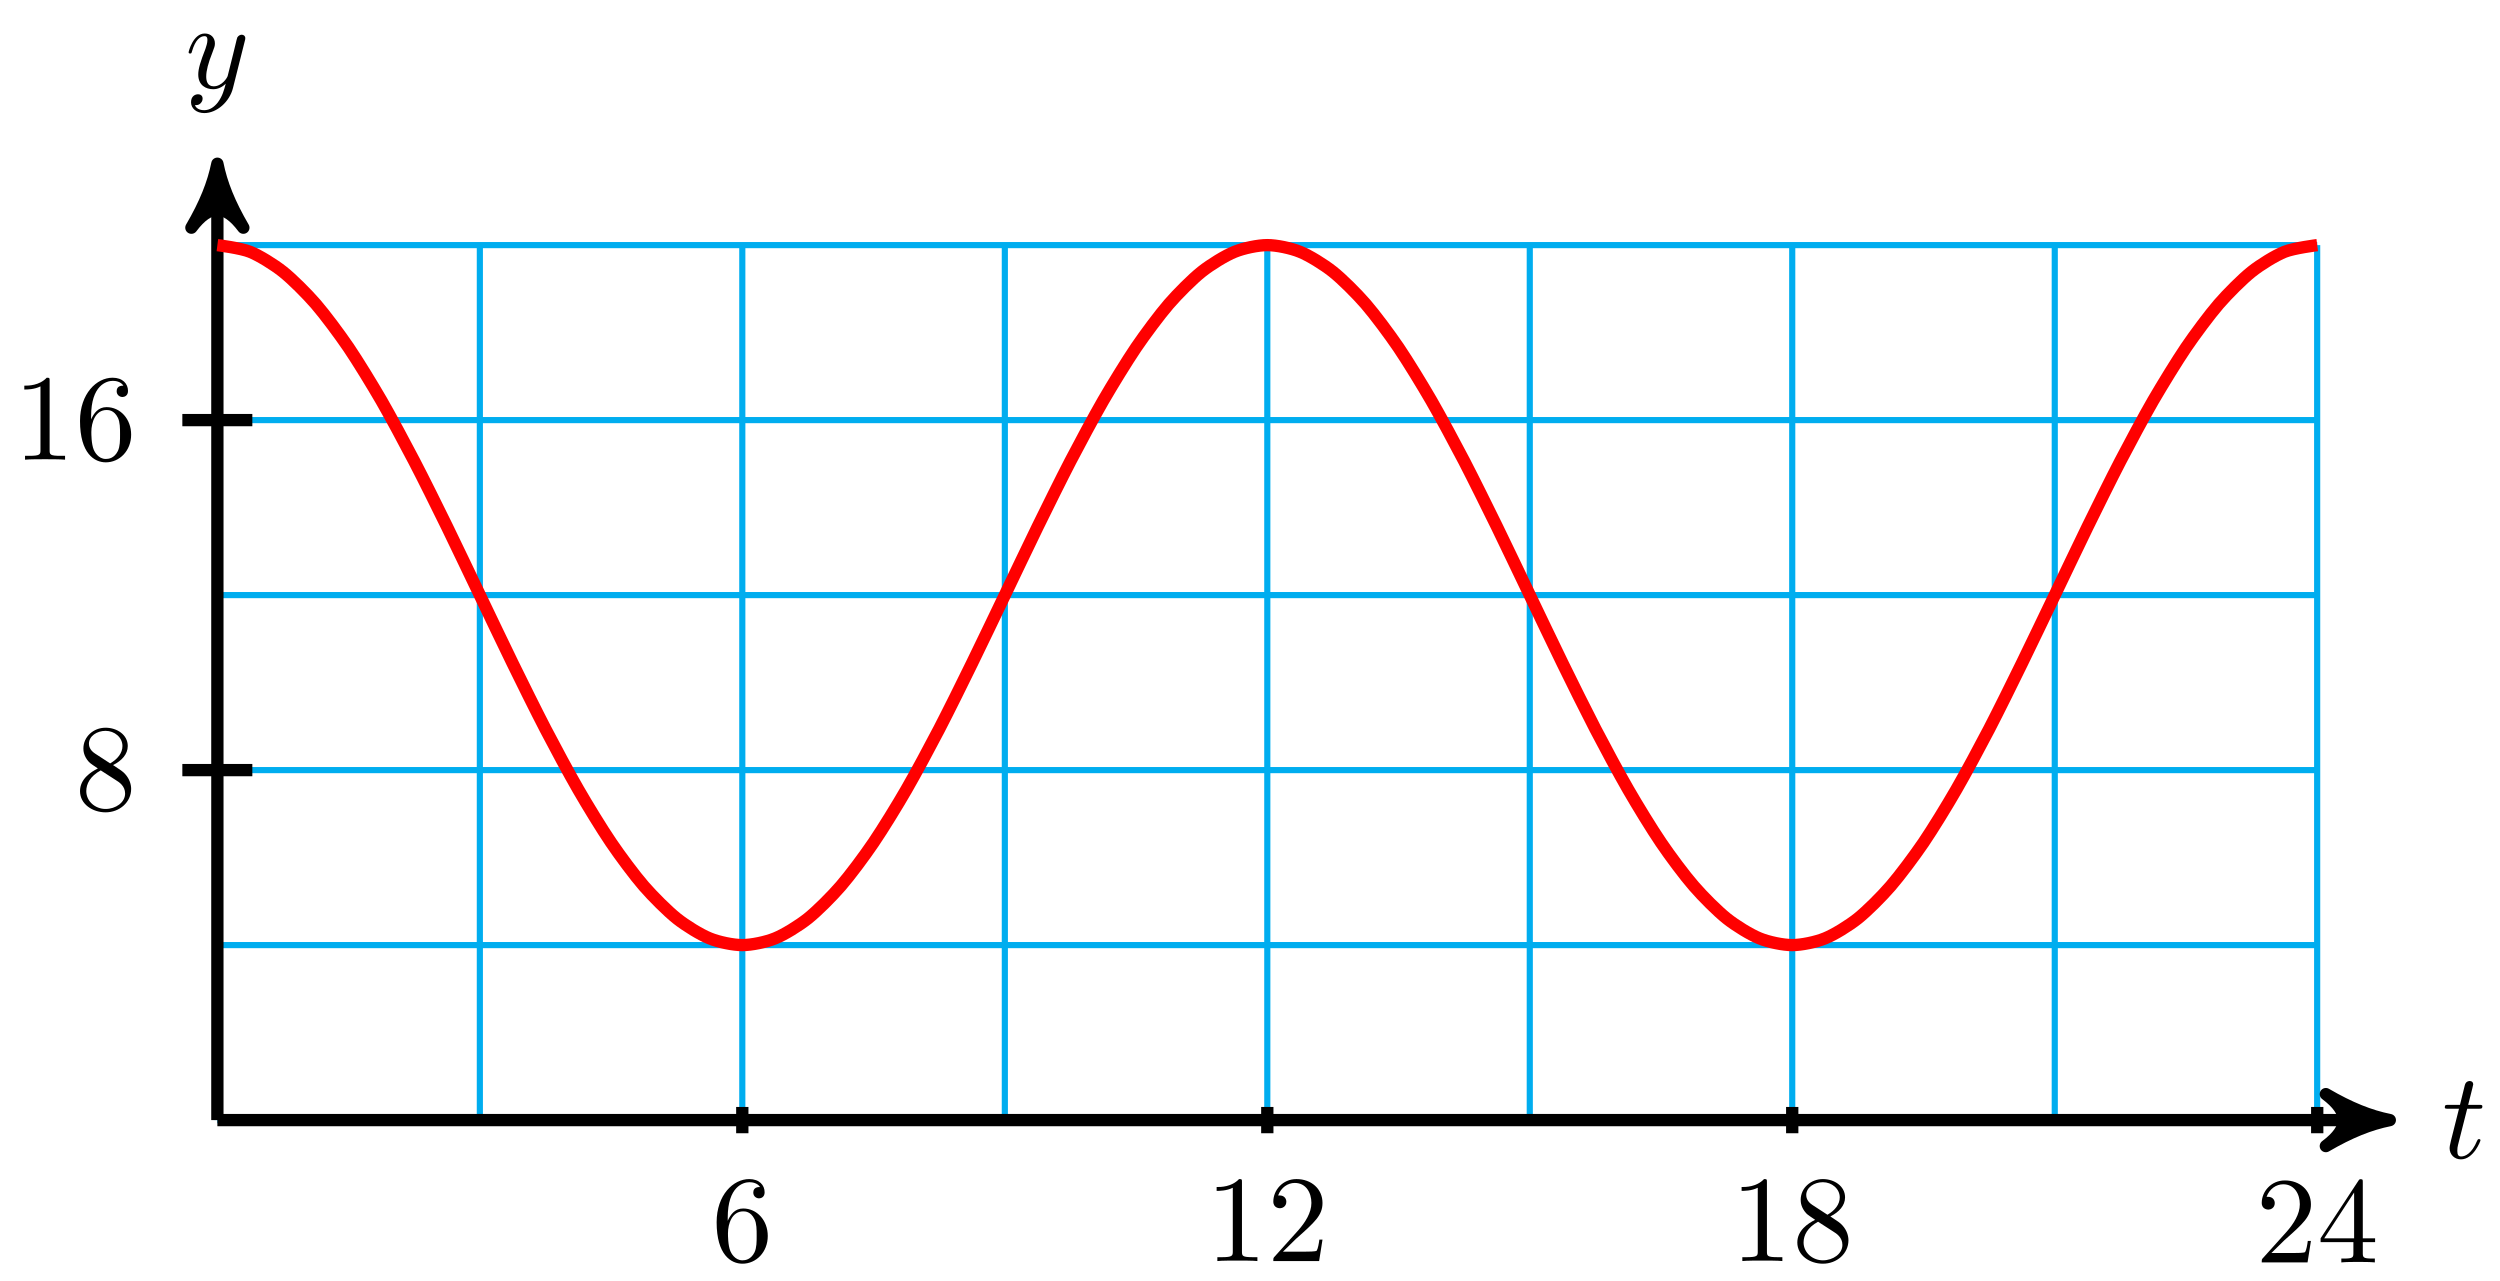
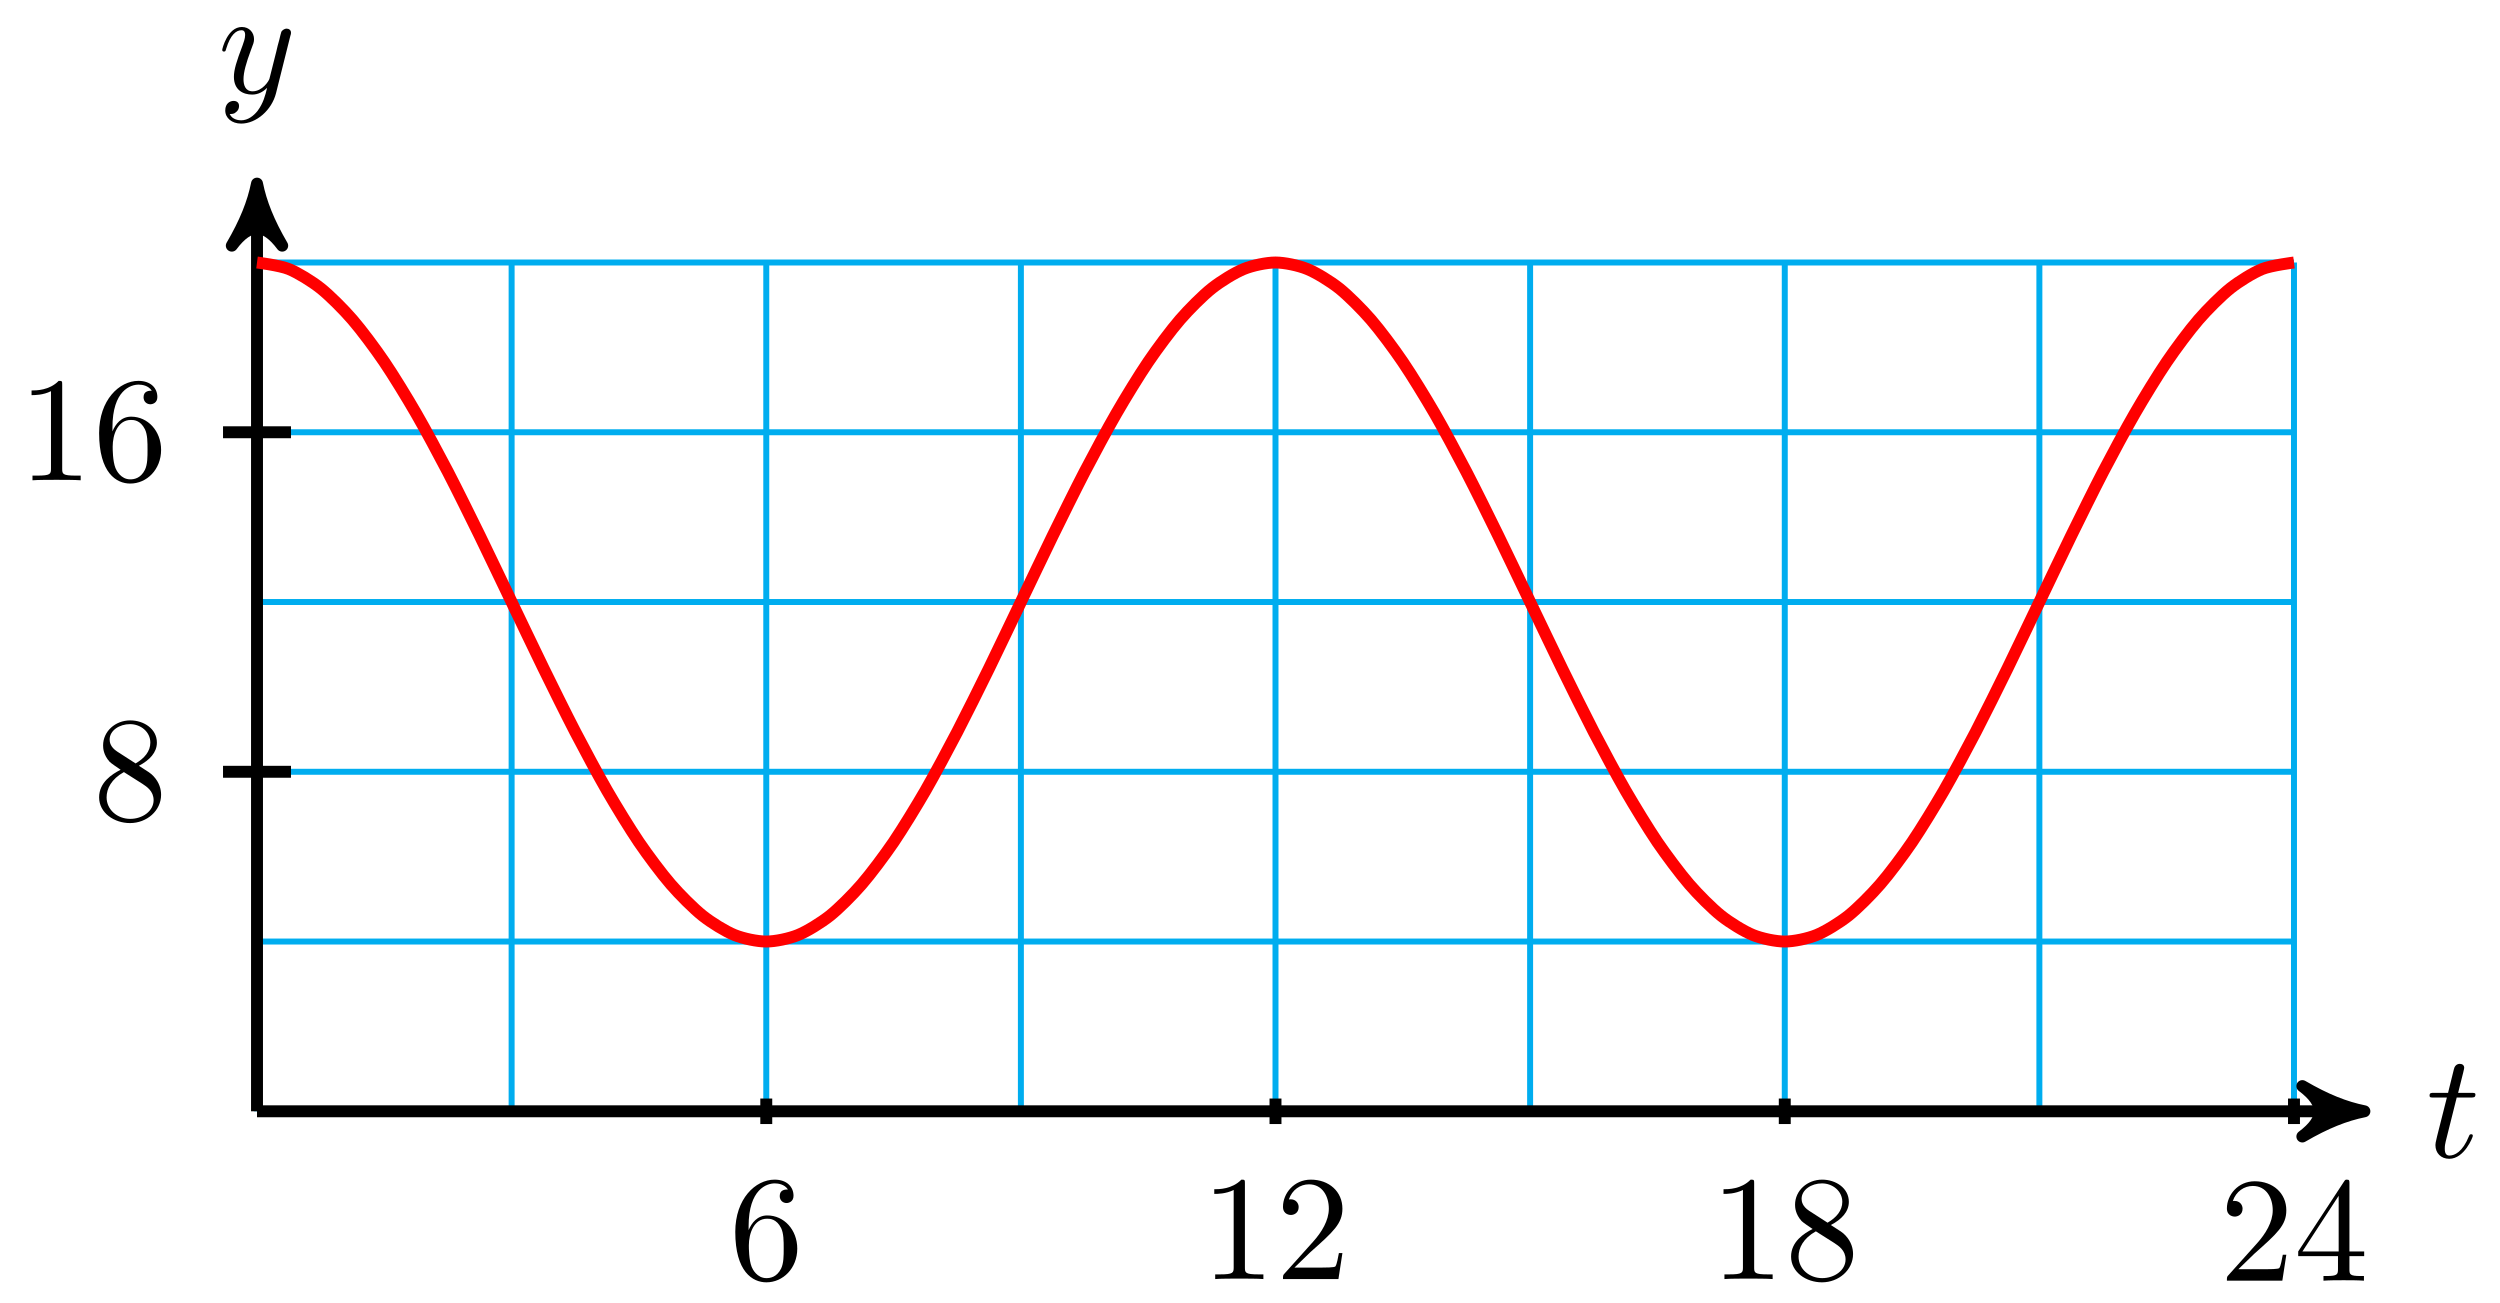
- <svg xmlns="http://www.w3.org/2000/svg" xmlns:xlink="http://www.w3.org/1999/xlink" width="162pt" height="83pt" viewBox="0 0 162 83" version="1.1">
+ <svg xmlns="http://www.w3.org/2000/svg" xmlns:xlink="http://www.w3.org/1999/xlink" width="167pt" height="87pt" viewBox="0 0 167 87" version="1.1">
  <defs>
    <g>
      <symbol overflow="visible" id="glyph0-0">
        <path style="stroke:none;" d="" />
      </symbol>
      <symbol overflow="visible" id="glyph0-1">
-         <path style="stroke:none;" d="M 1.641 -3.188 L 2.391 -3.188 C 2.547 -3.188 2.625 -3.188 2.625 -3.344 C 2.625 -3.438 2.547 -3.438 2.406 -3.438 L 1.703 -3.438 C 1.984 -4.562 2.031 -4.719 2.031 -4.766 C 2.031 -4.906 1.938 -4.984 1.797 -4.984 C 1.781 -4.984 1.547 -4.984 1.484 -4.703 L 1.172 -3.438 L 0.422 -3.438 C 0.266 -3.438 0.188 -3.438 0.188 -3.281 C 0.188 -3.188 0.25 -3.188 0.406 -3.188 L 1.109 -3.188 C 0.531 -0.922 0.5 -0.781 0.5 -0.641 C 0.5 -0.219 0.812 0.094 1.234 0.094 C 2.047 0.094 2.5 -1.078 2.5 -1.141 C 2.5 -1.219 2.438 -1.219 2.406 -1.219 C 2.328 -1.219 2.328 -1.188 2.281 -1.109 C 1.938 -0.281 1.516 -0.094 1.25 -0.094 C 1.078 -0.094 1 -0.188 1 -0.453 C 1 -0.641 1.016 -0.703 1.047 -0.844 Z M 1.641 -3.188 " />
+         <path style="stroke:none;" d="M 2.047 -3.984 L 2.984 -3.984 C 3.188 -3.984 3.297 -3.984 3.297 -4.188 C 3.297 -4.297 3.188 -4.297 3.016 -4.297 L 2.141 -4.297 C 2.5 -5.719 2.547 -5.906 2.547 -5.969 C 2.547 -6.141 2.422 -6.234 2.25 -6.234 C 2.219 -6.234 1.938 -6.234 1.859 -5.875 L 1.469 -4.297 L 0.531 -4.297 C 0.328 -4.297 0.234 -4.297 0.234 -4.109 C 0.234 -3.984 0.312 -3.984 0.516 -3.984 L 1.391 -3.984 C 0.672 -1.156 0.625 -0.984 0.625 -0.812 C 0.625 -0.266 1 0.109 1.547 0.109 C 2.562 0.109 3.125 -1.344 3.125 -1.422 C 3.125 -1.531 3.047 -1.531 3.016 -1.531 C 2.922 -1.531 2.906 -1.5 2.859 -1.391 C 2.438 -0.344 1.906 -0.109 1.562 -0.109 C 1.359 -0.109 1.25 -0.234 1.25 -0.562 C 1.25 -0.812 1.281 -0.875 1.312 -1.047 Z M 2.047 -3.984 " />
      </symbol>
      <symbol overflow="visible" id="glyph0-2">
-         <path style="stroke:none;" d="M 3.875 -3.031 C 3.906 -3.141 3.906 -3.156 3.906 -3.219 C 3.906 -3.359 3.797 -3.438 3.672 -3.438 C 3.594 -3.438 3.469 -3.391 3.391 -3.266 C 3.375 -3.234 3.312 -2.984 3.281 -2.844 C 3.234 -2.625 3.172 -2.422 3.125 -2.203 L 2.766 -0.766 C 2.734 -0.641 2.391 -0.094 1.859 -0.094 C 1.453 -0.094 1.375 -0.438 1.375 -0.734 C 1.375 -1.094 1.5 -1.594 1.781 -2.297 C 1.906 -2.625 1.938 -2.703 1.938 -2.875 C 1.938 -3.234 1.688 -3.516 1.281 -3.516 C 0.531 -3.516 0.234 -2.359 0.234 -2.297 C 0.234 -2.219 0.312 -2.219 0.328 -2.219 C 0.406 -2.219 0.422 -2.234 0.453 -2.359 C 0.672 -3.109 0.984 -3.344 1.266 -3.344 C 1.328 -3.344 1.453 -3.344 1.453 -3.094 C 1.453 -2.891 1.375 -2.688 1.328 -2.531 C 1 -1.688 0.859 -1.234 0.859 -0.859 C 0.859 -0.156 1.359 0.094 1.828 0.094 C 2.141 0.094 2.422 -0.047 2.641 -0.266 C 2.531 0.141 2.438 0.531 2.125 0.953 C 1.906 1.234 1.609 1.453 1.25 1.453 C 1.125 1.453 0.766 1.438 0.641 1.125 C 0.766 1.125 0.875 1.125 0.984 1.031 C 1.062 0.953 1.141 0.859 1.141 0.703 C 1.141 0.453 0.922 0.422 0.844 0.422 C 0.656 0.422 0.391 0.547 0.391 0.938 C 0.391 1.344 0.75 1.641 1.25 1.641 C 2.062 1.641 2.891 0.906 3.109 0.016 Z M 3.875 -3.031 " />
+         <path style="stroke:none;" d="M 4.844 -3.797 C 4.891 -3.938 4.891 -3.953 4.891 -4.031 C 4.891 -4.203 4.75 -4.297 4.594 -4.297 C 4.5 -4.297 4.344 -4.234 4.25 -4.094 C 4.234 -4.031 4.141 -3.734 4.109 -3.547 C 4.031 -3.297 3.969 -3.016 3.906 -2.75 L 3.453 -0.953 C 3.422 -0.812 2.984 -0.109 2.328 -0.109 C 1.828 -0.109 1.719 -0.547 1.719 -0.922 C 1.719 -1.375 1.891 -2 2.219 -2.875 C 2.375 -3.281 2.422 -3.391 2.422 -3.594 C 2.422 -4.031 2.109 -4.406 1.609 -4.406 C 0.656 -4.406 0.297 -2.953 0.297 -2.875 C 0.297 -2.766 0.391 -2.766 0.406 -2.766 C 0.516 -2.766 0.516 -2.797 0.562 -2.953 C 0.844 -3.891 1.234 -4.188 1.578 -4.188 C 1.656 -4.188 1.828 -4.188 1.828 -3.875 C 1.828 -3.625 1.719 -3.359 1.656 -3.172 C 1.25 -2.109 1.078 -1.547 1.078 -1.078 C 1.078 -0.188 1.703 0.109 2.297 0.109 C 2.688 0.109 3.016 -0.062 3.297 -0.344 C 3.172 0.172 3.047 0.672 2.656 1.203 C 2.391 1.531 2.016 1.828 1.562 1.828 C 1.422 1.828 0.969 1.797 0.797 1.406 C 0.953 1.406 1.094 1.406 1.219 1.281 C 1.328 1.203 1.422 1.062 1.422 0.875 C 1.422 0.562 1.156 0.531 1.062 0.531 C 0.828 0.531 0.5 0.688 0.5 1.172 C 0.5 1.672 0.938 2.047 1.562 2.047 C 2.578 2.047 3.609 1.141 3.891 0.016 Z M 4.844 -3.797 " />
      </symbol>
      <symbol overflow="visible" id="glyph1-0">
        <path style="stroke:none;" d="" />
      </symbol>
      <symbol overflow="visible" id="glyph1-1">
-         <path style="stroke:none;" d="M 3.641 -1.625 C 3.641 -2.641 2.938 -3.406 2.047 -3.406 C 1.5 -3.406 1.219 -3 1.047 -2.609 L 1.047 -2.812 C 1.047 -4.828 2.047 -5.109 2.453 -5.109 C 2.641 -5.109 2.969 -5.062 3.141 -4.797 C 3.031 -4.797 2.703 -4.797 2.703 -4.438 C 2.703 -4.188 2.906 -4.062 3.078 -4.062 C 3.203 -4.062 3.438 -4.141 3.438 -4.453 C 3.438 -4.922 3.094 -5.312 2.438 -5.312 C 1.406 -5.312 0.328 -4.281 0.328 -2.516 C 0.328 -0.391 1.266 0.172 2 0.172 C 2.891 0.172 3.641 -0.578 3.641 -1.625 Z M 2.922 -1.641 C 2.922 -1.25 2.922 -0.859 2.781 -0.562 C 2.547 -0.094 2.188 -0.047 2 -0.047 C 1.5 -0.047 1.266 -0.531 1.219 -0.641 C 1.062 -1.016 1.062 -1.656 1.062 -1.797 C 1.062 -2.422 1.328 -3.219 2.047 -3.219 C 2.172 -3.219 2.531 -3.219 2.781 -2.719 C 2.922 -2.438 2.922 -2.031 2.922 -1.641 Z M 2.922 -1.641 " />
+         <path style="stroke:none;" d="M 4.562 -2.031 C 4.562 -3.297 3.672 -4.25 2.562 -4.25 C 1.891 -4.25 1.516 -3.75 1.312 -3.266 L 1.312 -3.516 C 1.312 -6.031 2.547 -6.391 3.062 -6.391 C 3.297 -6.391 3.719 -6.328 3.938 -5.984 C 3.781 -5.984 3.391 -5.984 3.391 -5.547 C 3.391 -5.234 3.625 -5.078 3.844 -5.078 C 4 -5.078 4.312 -5.172 4.312 -5.562 C 4.312 -6.156 3.875 -6.641 3.047 -6.641 C 1.766 -6.641 0.422 -5.359 0.422 -3.156 C 0.422 -0.484 1.578 0.219 2.5 0.219 C 3.609 0.219 4.562 -0.719 4.562 -2.031 Z M 3.656 -2.047 C 3.656 -1.562 3.656 -1.062 3.484 -0.703 C 3.188 -0.109 2.734 -0.062 2.5 -0.062 C 1.875 -0.062 1.578 -0.656 1.516 -0.812 C 1.328 -1.281 1.328 -2.078 1.328 -2.25 C 1.328 -3.031 1.656 -4.031 2.547 -4.031 C 2.719 -4.031 3.172 -4.031 3.484 -3.406 C 3.656 -3.047 3.656 -2.531 3.656 -2.047 Z M 3.656 -2.047 " />
      </symbol>
      <symbol overflow="visible" id="glyph1-2">
-         <path style="stroke:none;" d="M 3.344 0 L 3.344 -0.25 L 3.078 -0.25 C 2.359 -0.25 2.344 -0.328 2.344 -0.625 L 2.344 -5.094 C 2.344 -5.297 2.344 -5.312 2.156 -5.312 C 1.672 -4.797 0.969 -4.797 0.703 -4.797 L 0.703 -4.547 C 0.875 -4.547 1.344 -4.547 1.75 -4.75 L 1.75 -0.625 C 1.75 -0.344 1.734 -0.25 1.016 -0.25 L 0.75 -0.25 L 0.75 0 C 1.031 -0.031 1.734 -0.031 2.047 -0.031 C 2.359 -0.031 3.062 -0.031 3.344 0 Z M 3.344 0 " />
+         <path style="stroke:none;" d="M 4.172 0 L 4.172 -0.312 L 3.859 -0.312 C 2.953 -0.312 2.938 -0.422 2.938 -0.781 L 2.938 -6.375 C 2.938 -6.625 2.938 -6.641 2.703 -6.641 C 2.078 -6 1.203 -6 0.891 -6 L 0.891 -5.688 C 1.094 -5.688 1.672 -5.688 2.188 -5.953 L 2.188 -0.781 C 2.188 -0.422 2.156 -0.312 1.266 -0.312 L 0.953 -0.312 L 0.953 0 C 1.297 -0.031 2.156 -0.031 2.562 -0.031 C 2.953 -0.031 3.828 -0.031 4.172 0 Z M 4.172 0 " />
      </symbol>
      <symbol overflow="visible" id="glyph1-3">
-         <path style="stroke:none;" d="M 3.578 -1.391 L 3.375 -1.391 C 3.344 -1.141 3.281 -0.797 3.203 -0.672 C 3.141 -0.609 2.625 -0.609 2.453 -0.609 L 1.016 -0.609 L 1.859 -1.438 C 3.094 -2.531 3.578 -2.969 3.578 -3.766 C 3.578 -4.672 2.859 -5.312 1.891 -5.312 C 0.984 -5.312 0.391 -4.578 0.391 -3.859 C 0.391 -3.422 0.797 -3.422 0.828 -3.422 C 0.953 -3.422 1.234 -3.516 1.234 -3.844 C 1.234 -4.047 1.094 -4.25 0.812 -4.25 C 0.75 -4.25 0.734 -4.25 0.703 -4.25 C 0.891 -4.766 1.328 -5.062 1.781 -5.062 C 2.516 -5.062 2.859 -4.422 2.859 -3.766 C 2.859 -3.125 2.453 -2.5 2.016 -2 L 0.484 -0.297 C 0.391 -0.203 0.391 -0.188 0.391 0 L 3.359 0 Z M 3.578 -1.391 " />
+         <path style="stroke:none;" d="M 4.469 -1.734 L 4.234 -1.734 C 4.172 -1.438 4.109 -1 4 -0.844 C 3.938 -0.766 3.281 -0.766 3.062 -0.766 L 1.266 -0.766 L 2.328 -1.797 C 3.875 -3.172 4.469 -3.703 4.469 -4.703 C 4.469 -5.844 3.578 -6.641 2.359 -6.641 C 1.234 -6.641 0.5 -5.719 0.5 -4.828 C 0.5 -4.281 1 -4.281 1.031 -4.281 C 1.203 -4.281 1.547 -4.391 1.547 -4.812 C 1.547 -5.062 1.359 -5.328 1.016 -5.328 C 0.938 -5.328 0.922 -5.328 0.891 -5.312 C 1.109 -5.969 1.656 -6.328 2.234 -6.328 C 3.141 -6.328 3.562 -5.516 3.562 -4.703 C 3.562 -3.906 3.078 -3.125 2.516 -2.5 L 0.609 -0.375 C 0.5 -0.266 0.5 -0.234 0.5 0 L 4.203 0 Z M 4.469 -1.734 " />
      </symbol>
      <symbol overflow="visible" id="glyph1-4">
-         <path style="stroke:none;" d="M 3.641 -1.344 C 3.641 -1.625 3.547 -1.984 3.25 -2.312 C 3.094 -2.484 2.969 -2.562 2.469 -2.891 C 3.031 -3.172 3.422 -3.594 3.422 -4.125 C 3.422 -4.859 2.719 -5.312 1.984 -5.312 C 1.188 -5.312 0.547 -4.719 0.547 -3.969 C 0.547 -3.828 0.562 -3.469 0.906 -3.094 C 0.984 -3 1.281 -2.812 1.484 -2.672 C 1.016 -2.438 0.328 -1.984 0.328 -1.203 C 0.328 -0.359 1.141 0.172 1.984 0.172 C 2.891 0.172 3.641 -0.484 3.641 -1.344 Z M 3.078 -4.125 C 3.078 -3.672 2.766 -3.281 2.281 -3 L 1.297 -3.641 C 0.938 -3.875 0.906 -4.156 0.906 -4.281 C 0.906 -4.766 1.422 -5.109 1.984 -5.109 C 2.562 -5.109 3.078 -4.688 3.078 -4.125 Z M 3.25 -1.047 C 3.25 -0.469 2.641 -0.047 1.984 -0.047 C 1.312 -0.047 0.734 -0.547 0.734 -1.203 C 0.734 -1.672 0.984 -2.172 1.672 -2.547 L 2.641 -1.922 C 2.875 -1.781 3.25 -1.531 3.25 -1.047 Z M 3.25 -1.047 " />
+         <path style="stroke:none;" d="M 4.562 -1.672 C 4.562 -2.031 4.453 -2.484 4.062 -2.906 C 3.875 -3.109 3.719 -3.203 3.078 -3.609 C 3.797 -3.984 4.281 -4.5 4.281 -5.156 C 4.281 -6.078 3.406 -6.641 2.5 -6.641 C 1.5 -6.641 0.688 -5.906 0.688 -4.969 C 0.688 -4.797 0.703 -4.344 1.125 -3.875 C 1.234 -3.766 1.609 -3.516 1.859 -3.344 C 1.281 -3.047 0.422 -2.5 0.422 -1.5 C 0.422 -0.453 1.438 0.219 2.484 0.219 C 3.609 0.219 4.562 -0.609 4.562 -1.672 Z M 3.844 -5.156 C 3.844 -4.578 3.453 -4.109 2.859 -3.766 L 1.625 -4.562 C 1.172 -4.859 1.125 -5.188 1.125 -5.359 C 1.125 -5.969 1.781 -6.391 2.484 -6.391 C 3.203 -6.391 3.844 -5.875 3.844 -5.156 Z M 4.062 -1.312 C 4.062 -0.578 3.312 -0.062 2.5 -0.062 C 1.641 -0.062 0.922 -0.672 0.922 -1.5 C 0.922 -2.078 1.234 -2.719 2.078 -3.188 L 3.312 -2.406 C 3.594 -2.219 4.062 -1.922 4.062 -1.312 Z M 4.062 -1.312 " />
      </symbol>
      <symbol overflow="visible" id="glyph1-5">
-         <path style="stroke:none;" d="M 3.75 -1.312 L 3.75 -1.562 L 2.953 -1.562 L 2.953 -5.188 C 2.953 -5.344 2.953 -5.391 2.828 -5.391 C 2.75 -5.391 2.734 -5.391 2.672 -5.297 L 0.219 -1.562 L 0.219 -1.312 L 2.344 -1.312 L 2.344 -0.625 C 2.344 -0.328 2.328 -0.25 1.734 -0.25 L 1.562 -0.25 L 1.562 0 C 1.891 -0.031 2.312 -0.031 2.641 -0.031 C 2.984 -0.031 3.406 -0.031 3.734 0 L 3.734 -0.25 L 3.562 -0.25 C 2.969 -0.25 2.953 -0.328 2.953 -0.625 L 2.953 -1.312 Z M 2.391 -1.562 L 0.453 -1.562 L 2.391 -4.531 Z M 2.391 -1.562 " />
+         <path style="stroke:none;" d="M 4.688 -1.641 L 4.688 -1.953 L 3.703 -1.953 L 3.703 -6.484 C 3.703 -6.688 3.703 -6.75 3.531 -6.75 C 3.453 -6.75 3.422 -6.75 3.344 -6.625 L 0.281 -1.953 L 0.281 -1.641 L 2.938 -1.641 L 2.938 -0.781 C 2.938 -0.422 2.906 -0.312 2.172 -0.312 L 1.969 -0.312 L 1.969 0 C 2.375 -0.031 2.891 -0.031 3.312 -0.031 C 3.734 -0.031 4.25 -0.031 4.672 0 L 4.672 -0.312 L 4.453 -0.312 C 3.719 -0.312 3.703 -0.422 3.703 -0.781 L 3.703 -1.641 Z M 2.984 -1.953 L 0.562 -1.953 L 2.984 -5.672 Z M 2.984 -1.953 " />
      </symbol>
    </g>
  </defs>
  <g id="surface1">
-     <path style="fill:none;stroke-width:0.399;stroke-linecap:butt;stroke-linejoin:miter;stroke:rgb(0%,67.839%,93.729%);stroke-opacity:1;stroke-miterlimit:10;" d="M 0.001 -0 L 136.063 -0 M 0.001 11.339 L 136.063 11.339 M 0.001 22.678 L 136.063 22.678 M 0.001 34.018 L 136.063 34.018 M 0.001 45.357 L 136.063 45.357 M 0.001 56.696 L 136.063 56.696 M 0.001 -0 L 0.001 56.696 M 17.008 -0 L 17.008 56.696 M 34.014 -0 L 34.014 56.696 M 51.025 -0 L 51.025 56.696 M 68.032 -0 L 68.032 56.696 M 85.039 -0 L 85.039 56.696 M 102.045 -0 L 102.045 56.696 M 119.056 -0 L 119.056 56.696 M 136.059 -0 L 136.059 56.696 " transform="matrix(1.00006,0,0,-1.00005,14.08512,72.58193)" />
-     <path style="fill:none;stroke-width:0.797;stroke-linecap:butt;stroke-linejoin:miter;stroke:rgb(0%,0%,0%);stroke-opacity:1;stroke-miterlimit:10;" d="M 0.001 -0 L 139.731 -0 " transform="matrix(1.00006,0,0,-1.00005,14.08512,72.58193)" />
-     <path style="fill-rule:nonzero;fill:rgb(0%,0%,0%);fill-opacity:1;stroke-width:0.797;stroke-linecap:butt;stroke-linejoin:round;stroke:rgb(0%,0%,0%);stroke-opacity:1;stroke-miterlimit:10;" d="M 1.036 -0 C -0.257 0.258 -1.554 0.777 -3.109 1.683 C -1.554 0.519 -1.554 -0.52 -3.109 -1.684 C -1.554 -0.777 -0.257 -0.258 1.036 -0 Z M 1.036 -0 " transform="matrix(1.00006,0,0,-1.00005,153.8238,72.58193)" />
+     <path style="fill:none;stroke-width:0.399;stroke-linecap:butt;stroke-linejoin:miter;stroke:rgb(0%,67.839%,93.729%);stroke-opacity:1;stroke-miterlimit:10;" d="M -0 0.001 L 136.062 0.001 M -0 11.34 L 136.062 11.34 M -0 22.679 L 136.062 22.679 M -0 34.019 L 136.062 34.019 M -0 45.358 L 136.062 45.358 M -0 56.697 L 136.062 56.697 M -0 0.001 L -0 56.697 M 17.007 0.001 L 17.007 56.697 M 34.017 0.001 L 34.017 56.697 M 51.024 0.001 L 51.024 56.697 M 68.031 0.001 L 68.031 56.697 M 85.038 0.001 L 85.038 56.697 M 102.048 0.001 L 102.048 56.697 M 119.055 0.001 L 119.055 56.697 M 136.062 0.001 L 136.062 56.697 " transform="matrix(1.00006,0,0,-1.00005,17.16813,74.23506)" />
+     <path style="fill:none;stroke-width:0.797;stroke-linecap:butt;stroke-linejoin:miter;stroke:rgb(0%,0%,0%);stroke-opacity:1;stroke-miterlimit:10;" d="M -0 0.001 L 139.73 0.001 " transform="matrix(1.00006,0,0,-1.00005,17.16813,74.23506)" />
+     <path style="fill-rule:nonzero;fill:rgb(0%,0%,0%);fill-opacity:1;stroke-width:0.797;stroke-linecap:butt;stroke-linejoin:round;stroke:rgb(0%,0%,0%);stroke-opacity:1;stroke-miterlimit:10;" d="M 1.035 0.001 C -0.258 0.258 -1.555 0.778 -3.11 1.684 C -1.555 0.516 -1.555 -0.519 -3.11 -1.683 C -1.555 -0.777 -0.258 -0.257 1.035 0.001 Z M 1.035 0.001 " transform="matrix(1.00006,0,0,-1.00005,156.9068,74.23506)" />
    <g style="fill:rgb(0%,0%,0%);fill-opacity:1;">
-       <use xlink:href="#glyph0-1" x="158.234" y="75.033" />
+       <use xlink:href="#glyph0-1" x="162.061" y="77.299" />
    </g>
-     <path style="fill:none;stroke-width:0.797;stroke-linecap:butt;stroke-linejoin:miter;stroke:rgb(0%,0%,0%);stroke-opacity:1;stroke-miterlimit:10;" d="M 0.001 -0 L 0.001 60.93 " transform="matrix(1.00006,0,0,-1.00005,14.08512,72.58193)" />
-     <path style="fill-rule:nonzero;fill:rgb(0%,0%,0%);fill-opacity:1;stroke-width:0.797;stroke-linecap:butt;stroke-linejoin:round;stroke:rgb(0%,0%,0%);stroke-opacity:1;stroke-miterlimit:10;" d="M 1.037 -0.001 C -0.26 0.261 -1.552 0.776 -3.107 1.683 C -1.552 0.519 -1.552 -0.516 -3.107 -1.684 C -1.552 -0.778 -0.26 -0.259 1.037 -0.001 Z M 1.037 -0.001 " transform="matrix(0,-1.00005,-1.00006,0,14.08512,11.64672)" />
+     <path style="fill:none;stroke-width:0.797;stroke-linecap:butt;stroke-linejoin:miter;stroke:rgb(0%,0%,0%);stroke-opacity:1;stroke-miterlimit:10;" d="M -0 0.001 L -0 60.931 " transform="matrix(1.00006,0,0,-1.00005,17.16813,74.23506)" />
+     <path style="fill-rule:nonzero;fill:rgb(0%,0%,0%);fill-opacity:1;stroke-width:0.797;stroke-linecap:butt;stroke-linejoin:round;stroke:rgb(0%,0%,0%);stroke-opacity:1;stroke-miterlimit:10;" d="M 1.034 0 C -0.259 0.258 -1.556 0.777 -3.11 1.684 C -1.556 0.52 -1.556 -0.519 -3.11 -1.683 C -1.556 -0.777 -0.259 -0.258 1.034 0 Z M 1.034 0 " transform="matrix(0,-1.00005,-1.00006,0,17.16813,13.29986)" />
    <g style="fill:rgb(0%,0%,0%);fill-opacity:1;">
-       <use xlink:href="#glyph0-2" x="11.988" y="5.687" />
+       <use xlink:href="#glyph0-2" x="14.547" y="6.209" />
    </g>
-     <path style="fill:none;stroke-width:0.797;stroke-linecap:butt;stroke-linejoin:miter;stroke:rgb(0%,0%,0%);stroke-opacity:1;stroke-miterlimit:10;" d="M 34.014 0.851 L 34.014 -0.852 " transform="matrix(1.00006,0,0,-1.00005,14.08512,72.58193)" />
+     <path style="fill:none;stroke-width:0.797;stroke-linecap:butt;stroke-linejoin:miter;stroke:rgb(0%,0%,0%);stroke-opacity:1;stroke-miterlimit:10;" d="M 34.017 0.852 L 34.017 -0.851 " transform="matrix(1.00006,0,0,-1.00005,17.16813,74.23506)" />
    <g style="fill:rgb(0%,0%,0%);fill-opacity:1;">
-       <use xlink:href="#glyph1-1" x="46.11" y="81.716" />
+       <use xlink:href="#glyph1-1" x="48.695" y="85.441" />
    </g>
-     <path style="fill:none;stroke-width:0.797;stroke-linecap:butt;stroke-linejoin:miter;stroke:rgb(0%,0%,0%);stroke-opacity:1;stroke-miterlimit:10;" d="M 68.032 0.851 L 68.032 -0.852 " transform="matrix(1.00006,0,0,-1.00005,14.08512,72.58193)" />
+     <path style="fill:none;stroke-width:0.797;stroke-linecap:butt;stroke-linejoin:miter;stroke:rgb(0%,0%,0%);stroke-opacity:1;stroke-miterlimit:10;" d="M 68.031 0.852 L 68.031 -0.851 " transform="matrix(1.00006,0,0,-1.00005,17.16813,74.23506)" />
    <g style="fill:rgb(0%,0%,0%);fill-opacity:1;">
-       <use xlink:href="#glyph1-2" x="78.135" y="81.716" />
-       <use xlink:href="#glyph1-3" x="82.12" y="81.716" />
+       <use xlink:href="#glyph1-2" x="80.222" y="85.441" />
+       <use xlink:href="#glyph1-3" x="85.204" y="85.441" />
    </g>
-     <path style="fill:none;stroke-width:0.797;stroke-linecap:butt;stroke-linejoin:miter;stroke:rgb(0%,0%,0%);stroke-opacity:1;stroke-miterlimit:10;" d="M 102.045 0.851 L 102.045 -0.852 " transform="matrix(1.00006,0,0,-1.00005,14.08512,72.58193)" />
+     <path style="fill:none;stroke-width:0.797;stroke-linecap:butt;stroke-linejoin:miter;stroke:rgb(0%,0%,0%);stroke-opacity:1;stroke-miterlimit:10;" d="M 102.048 0.852 L 102.048 -0.851 " transform="matrix(1.00006,0,0,-1.00005,17.16813,74.23506)" />
    <g style="fill:rgb(0%,0%,0%);fill-opacity:1;">
-       <use xlink:href="#glyph1-2" x="112.153" y="81.716" />
-       <use xlink:href="#glyph1-4" x="116.138" y="81.716" />
+       <use xlink:href="#glyph1-2" x="114.24" y="85.441" />
+       <use xlink:href="#glyph1-4" x="119.222" y="85.441" />
    </g>
-     <path style="fill:none;stroke-width:0.797;stroke-linecap:butt;stroke-linejoin:miter;stroke:rgb(0%,0%,0%);stroke-opacity:1;stroke-miterlimit:10;" d="M 136.063 0.851 L 136.063 -0.852 " transform="matrix(1.00006,0,0,-1.00005,14.08512,72.58193)" />
+     <path style="fill:none;stroke-width:0.797;stroke-linecap:butt;stroke-linejoin:miter;stroke:rgb(0%,0%,0%);stroke-opacity:1;stroke-miterlimit:10;" d="M 136.062 0.852 L 136.062 -0.851 " transform="matrix(1.00006,0,0,-1.00005,17.16813,74.23506)" />
    <g style="fill:rgb(0%,0%,0%);fill-opacity:1;">
-       <use xlink:href="#glyph1-3" x="146.17" y="81.804" />
-       <use xlink:href="#glyph1-5" x="150.156" y="81.804" />
+       <use xlink:href="#glyph1-3" x="148.257" y="85.55" />
+       <use xlink:href="#glyph1-5" x="153.239" y="85.55" />
    </g>
-     <path style="fill:none;stroke-width:0.797;stroke-linecap:butt;stroke-linejoin:miter;stroke:rgb(0%,0%,0%);stroke-opacity:1;stroke-miterlimit:10;" d="M 2.266 22.678 L -2.269 22.678 " transform="matrix(1.00006,0,0,-1.00005,14.08512,72.58193)" />
+     <path style="fill:none;stroke-width:0.797;stroke-linecap:butt;stroke-linejoin:miter;stroke:rgb(0%,0%,0%);stroke-opacity:1;stroke-miterlimit:10;" d="M 2.269 22.679 L -2.27 22.679 " transform="matrix(1.00006,0,0,-1.00005,17.16813,74.23506)" />
    <g style="fill:rgb(0%,0%,0%);fill-opacity:1;">
-       <use xlink:href="#glyph1-4" x="4.857" y="52.468" />
+       <use xlink:href="#glyph1-4" x="6.199" y="54.763" />
    </g>
-     <path style="fill:none;stroke-width:0.797;stroke-linecap:butt;stroke-linejoin:miter;stroke:rgb(0%,0%,0%);stroke-opacity:1;stroke-miterlimit:10;" d="M 2.266 45.357 L -2.269 45.357 " transform="matrix(1.00006,0,0,-1.00005,14.08512,72.58193)" />
+     <path style="fill:none;stroke-width:0.797;stroke-linecap:butt;stroke-linejoin:miter;stroke:rgb(0%,0%,0%);stroke-opacity:1;stroke-miterlimit:10;" d="M 2.269 45.358 L -2.27 45.358 " transform="matrix(1.00006,0,0,-1.00005,17.16813,74.23506)" />
    <g style="fill:rgb(0%,0%,0%);fill-opacity:1;">
-       <use xlink:href="#glyph1-2" x="0.872" y="29.788" />
-       <use xlink:href="#glyph1-1" x="4.857" y="29.788" />
+       <use xlink:href="#glyph1-2" x="1.217" y="32.083" />
+       <use xlink:href="#glyph1-1" x="6.199" y="32.083" />
    </g>
-     <path style="fill:none;stroke-width:0.797;stroke-linecap:butt;stroke-linejoin:miter;stroke:rgb(100%,0%,0%);stroke-opacity:1;stroke-miterlimit:10;" d="M 0.001 56.696 C 0.001 56.696 1.536 56.501 2.126 56.259 C 2.715 56.021 3.661 55.439 4.251 54.97 C 4.84 54.501 5.79 53.556 6.379 52.876 C 6.969 52.193 7.914 50.923 8.504 50.056 C 9.094 49.185 10.039 47.638 10.629 46.619 C 11.219 45.595 12.164 43.83 12.754 42.697 C 13.348 41.56 14.293 39.646 14.883 38.443 C 15.473 37.236 16.418 35.244 17.008 34.018 C 17.597 32.791 18.543 30.799 19.132 29.596 C 19.722 28.389 20.671 26.475 21.261 25.338 C 21.851 24.206 22.796 22.44 23.386 21.421 C 23.976 20.397 24.921 18.851 25.511 17.983 C 26.101 17.112 27.046 15.843 27.636 15.163 C 28.23 14.48 29.175 13.538 29.765 13.066 C 30.354 12.597 31.3 12.015 31.89 11.777 C 32.479 11.534 33.425 11.339 34.014 11.339 C 34.604 11.339 35.553 11.534 36.143 11.777 C 36.733 12.015 37.678 12.597 38.268 13.066 C 38.858 13.538 39.803 14.48 40.393 15.163 C 40.983 15.843 41.928 17.112 42.518 17.983 C 43.108 18.851 44.057 20.397 44.647 21.421 C 45.236 22.44 46.182 24.206 46.771 25.338 C 47.361 26.475 48.307 28.389 48.896 29.596 C 49.486 30.799 50.435 32.791 51.025 34.018 C 51.615 35.244 52.56 37.236 53.15 38.443 C 53.74 39.646 54.685 41.56 55.275 42.697 C 55.865 43.83 56.81 45.595 57.4 46.619 C 57.99 47.638 58.939 49.185 59.528 50.056 C 60.118 50.923 61.064 52.193 61.653 52.876 C 62.243 53.556 63.188 54.501 63.778 54.97 C 64.368 55.439 65.317 56.021 65.907 56.259 C 66.497 56.501 67.442 56.696 68.032 56.696 C 68.622 56.696 69.567 56.501 70.157 56.259 C 70.747 56.021 71.692 55.439 72.282 54.97 C 72.871 54.501 73.821 53.556 74.41 52.876 C 75 52.193 75.945 50.923 76.535 50.056 C 77.125 49.185 78.07 47.638 78.66 46.619 C 79.25 45.595 80.199 43.83 80.789 42.697 C 81.379 41.56 82.324 39.646 82.914 38.443 C 83.504 37.236 84.449 35.244 85.039 34.018 C 85.628 32.791 86.574 30.799 87.164 29.596 C 87.753 28.389 88.703 26.475 89.292 25.338 C 89.882 24.206 90.827 22.44 91.417 21.421 C 92.007 20.397 92.952 18.851 93.542 17.983 C 94.132 17.112 95.077 15.843 95.671 15.163 C 96.261 14.48 97.206 13.538 97.796 13.066 C 98.386 12.597 99.331 12.015 99.921 11.777 C 100.51 11.534 101.456 11.339 102.045 11.339 C 102.635 11.339 103.584 11.534 104.174 11.777 C 104.764 12.015 105.709 12.597 106.299 13.066 C 106.889 13.538 107.834 14.48 108.424 15.163 C 109.014 15.843 109.959 17.112 110.553 17.983 C 111.143 18.851 112.088 20.397 112.678 21.421 C 113.267 22.44 114.213 24.206 114.803 25.338 C 115.392 26.475 116.338 28.389 116.927 29.596 C 117.517 30.799 118.466 32.791 119.056 34.018 C 119.646 35.244 120.591 37.236 121.181 38.443 C 121.771 39.646 122.716 41.56 123.306 42.697 C 123.896 43.83 124.841 45.595 125.431 46.619 C 126.025 47.638 126.97 49.185 127.56 50.056 C 128.149 50.923 129.095 52.193 129.684 52.876 C 130.274 53.556 131.22 54.501 131.809 54.97 C 132.399 55.439 133.348 56.021 133.938 56.259 C 134.528 56.501 136.063 56.696 136.063 56.696 " transform="matrix(1.00006,0,0,-1.00005,14.08512,72.58193)" />
+     <path style="fill:none;stroke-width:0.797;stroke-linecap:butt;stroke-linejoin:miter;stroke:rgb(100%,0%,0%);stroke-opacity:1;stroke-miterlimit:10;" d="M -0 56.697 C -0 56.697 1.535 56.502 2.125 56.26 C 2.715 56.021 3.664 55.439 4.253 54.971 C 4.843 54.502 5.789 53.557 6.378 52.873 C 6.968 52.193 7.913 50.924 8.503 50.053 C 9.093 49.186 10.038 47.639 10.628 46.616 C 11.218 45.596 12.167 43.831 12.757 42.698 C 13.347 41.561 14.292 39.647 14.882 38.444 C 15.472 37.237 16.417 35.245 17.007 34.019 C 17.596 32.792 18.546 30.8 19.135 29.593 C 19.725 28.39 20.67 26.476 21.26 25.339 C 21.85 24.207 22.795 22.441 23.385 21.418 C 23.975 20.398 24.92 18.851 25.51 17.98 C 26.1 17.113 27.049 15.844 27.639 15.164 C 28.229 14.48 29.174 13.535 29.764 13.066 C 30.353 12.598 31.299 12.016 31.889 11.777 C 32.478 11.535 33.428 11.34 34.017 11.34 C 34.607 11.34 35.552 11.535 36.142 11.777 C 36.732 12.016 37.677 12.598 38.267 13.066 C 38.857 13.535 39.802 14.48 40.392 15.164 C 40.982 15.844 41.931 17.113 42.521 17.98 C 43.111 18.851 44.056 20.398 44.646 21.418 C 45.235 22.441 46.181 24.207 46.77 25.339 C 47.36 26.476 48.309 28.39 48.899 29.593 C 49.489 30.8 50.434 32.792 51.024 34.019 C 51.614 35.245 52.559 37.237 53.149 38.444 C 53.739 39.647 54.684 41.561 55.274 42.698 C 55.864 43.831 56.813 45.596 57.403 46.616 C 57.992 47.639 58.938 49.186 59.528 50.053 C 60.117 50.924 61.063 52.193 61.652 52.873 C 62.242 53.557 63.187 54.502 63.781 54.971 C 64.371 55.439 65.316 56.021 65.906 56.26 C 66.496 56.502 67.441 56.697 68.031 56.697 C 68.621 56.697 69.566 56.502 70.156 56.26 C 70.746 56.021 71.695 55.439 72.285 54.971 C 72.874 54.502 73.82 53.557 74.409 52.873 C 74.999 52.193 75.945 50.924 76.534 50.053 C 77.124 49.186 78.069 47.639 78.663 46.616 C 79.253 45.596 80.198 43.831 80.788 42.698 C 81.378 41.561 82.323 39.647 82.913 38.444 C 83.503 37.237 84.448 35.245 85.038 34.019 C 85.628 32.792 86.577 30.8 87.166 29.593 C 87.756 28.39 88.702 26.476 89.291 25.339 C 89.881 24.207 90.826 22.441 91.416 21.418 C 92.006 20.398 92.951 18.851 93.541 17.98 C 94.135 17.113 95.08 15.844 95.67 15.164 C 96.26 14.48 97.205 13.535 97.795 13.066 C 98.385 12.598 99.33 12.016 99.92 11.777 C 100.509 11.535 101.459 11.34 102.048 11.34 C 102.638 11.34 103.583 11.535 104.173 11.777 C 104.763 12.016 105.708 12.598 106.298 13.066 C 106.888 13.535 107.833 14.48 108.423 15.164 C 109.017 15.844 109.962 17.113 110.552 17.98 C 111.142 18.851 112.087 20.398 112.677 21.418 C 113.266 22.441 114.212 24.207 114.802 25.339 C 115.391 26.476 116.341 28.39 116.93 29.593 C 117.52 30.8 118.465 32.792 119.055 34.019 C 119.645 35.245 120.59 37.237 121.18 38.444 C 121.77 39.647 122.715 41.561 123.305 42.698 C 123.895 43.831 124.844 45.596 125.434 46.616 C 126.024 47.639 126.969 49.186 127.559 50.053 C 128.148 50.924 129.094 52.193 129.683 52.873 C 130.273 53.557 131.222 54.502 131.812 54.971 C 132.402 55.439 133.347 56.021 133.937 56.26 C 134.527 56.502 136.062 56.697 136.062 56.697 " transform="matrix(1.00006,0,0,-1.00005,17.16813,74.23506)" />
  </g>
</svg>
